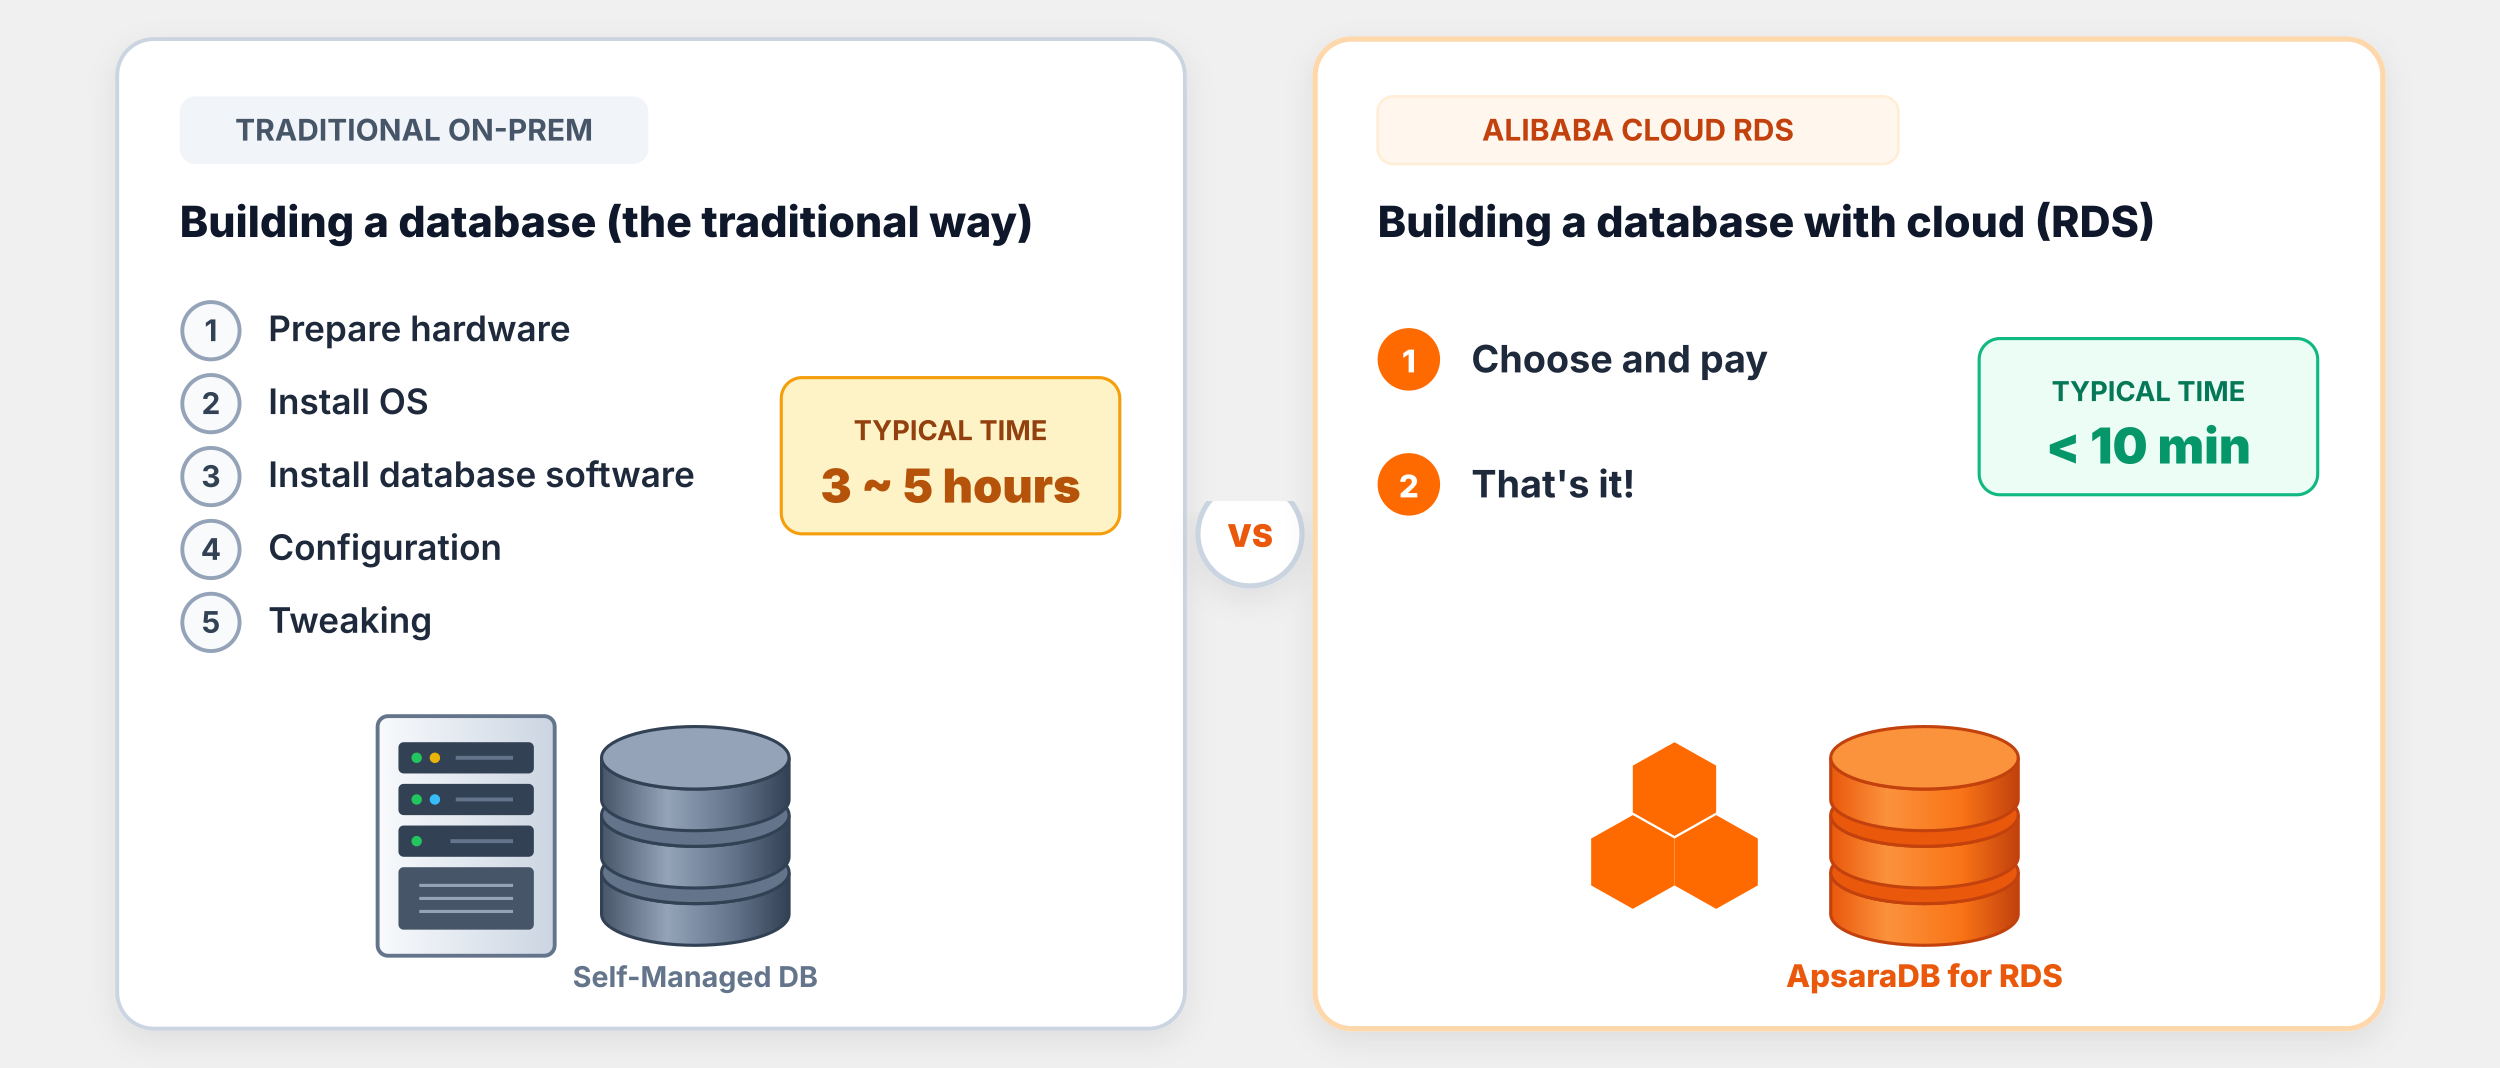
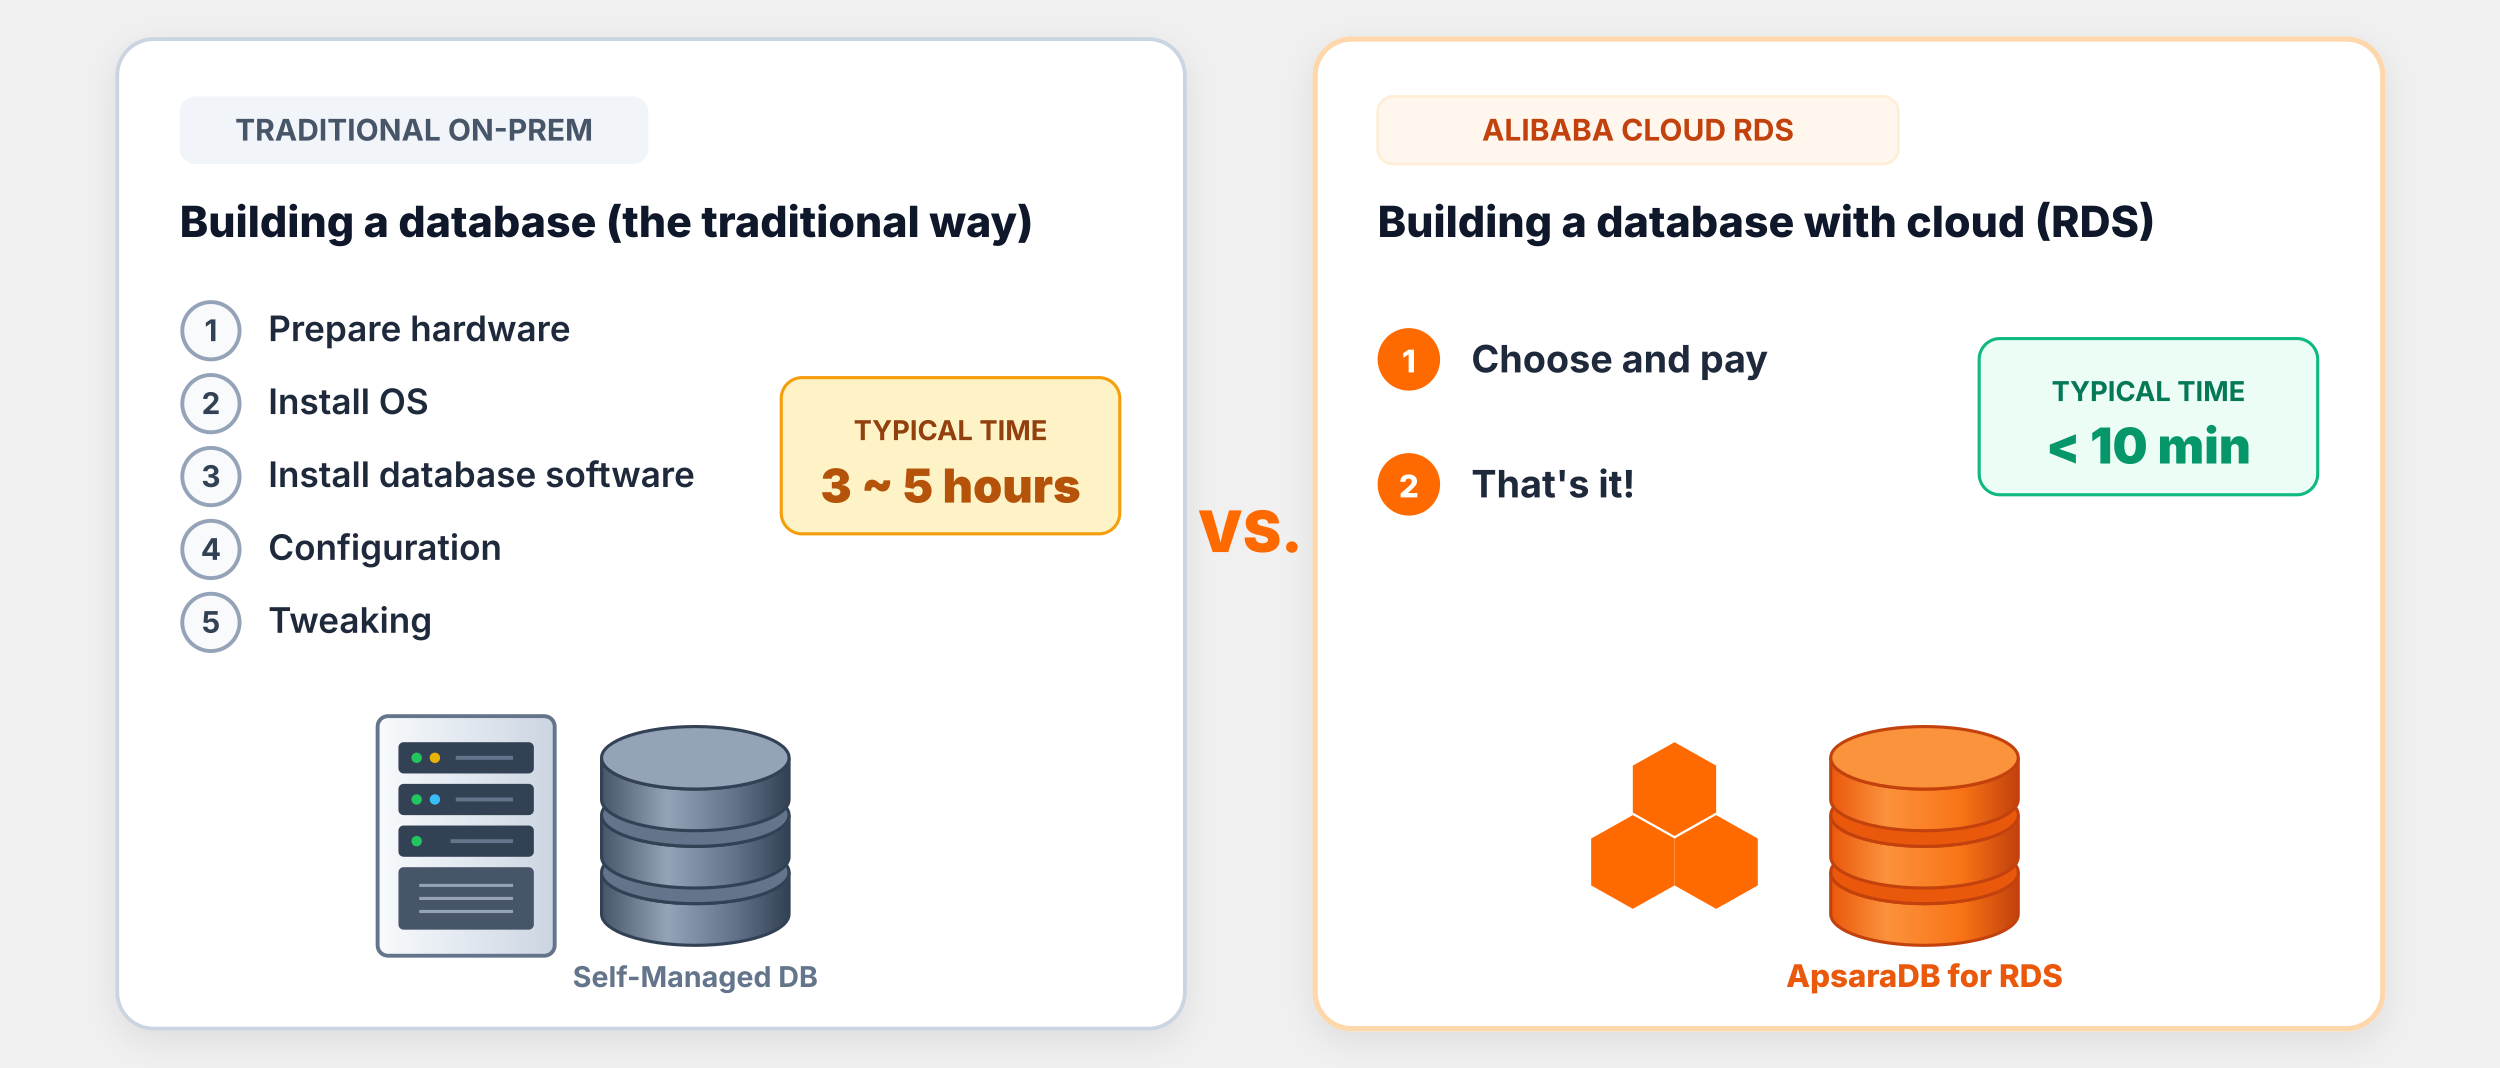
<svg xmlns="http://www.w3.org/2000/svg" viewBox="0 0 960 410" width="100%" height="100%">
  <defs>
    <filter id="card-shadow" x="-4%" y="-3%" width="108%" height="108%" filterUnits="userSpaceOnUse">
      <feDropShadow dx="0" dy="4" stdDeviation="6" flood-color="#0f172a" flood-opacity="0.08" />
    </filter>
    <linearGradient id="grad-trad-cyl" x1="0%" y1="0%" x2="100%" y2="0%">
      <stop offset="0%" stop-color="#475569" />
      <stop offset="35%" stop-color="#94a3b8" />
      <stop offset="70%" stop-color="#64748b" />
      <stop offset="100%" stop-color="#334155" />
    </linearGradient>
    <linearGradient id="grad-rds-cyl" x1="0%" y1="0%" x2="100%" y2="0%">
      <stop offset="0%" stop-color="#ea580c" />
      <stop offset="30%" stop-color="#fb923c" />
      <stop offset="70%" stop-color="#f97316" />
      <stop offset="100%" stop-color="#c2410c" />
    </linearGradient>
    <linearGradient id="server-grad" x1="0%" y1="0%" x2="100%" y2="0%">
      <stop offset="0%" stop-color="#f8fafc" />
      <stop offset="50%" stop-color="#e2e8f0" />
      <stop offset="100%" stop-color="#cbd5e1" />
    </linearGradient>
  </defs>
  <g transform="translate(45, 15)">
    <rect width="410" height="380" rx="14" fill="#ffffff" stroke="#cbd5e1" stroke-width="1.5" filter="url(#card-shadow)" />
    <rect x="24" y="22" width="180" height="26" rx="6" fill="#f1f5f9" />
    <text x="114" y="39" text-anchor="middle" font-family="system-ui, -apple-system, sans-serif" font-size="11.5" font-weight="700" fill="#475569">TRADITIONAL ON-PREM</text>
    <text x="24" y="76" font-family="system-ui, -apple-system, sans-serif" font-size="16.5" font-weight="800" fill="#0f172a">Building a database (the traditional way)</text>
    <g transform="translate(24, 98)">
      <circle cx="12" cy="14" r="11" fill="#f8fafc" stroke="#94a3b8" stroke-width="1.5" />
      <text x="12" y="18" text-anchor="middle" font-family="system-ui, -apple-system, sans-serif" font-size="11.5" font-weight="700" fill="#334155">1</text>
      <text x="34" y="18" font-family="system-ui, -apple-system, sans-serif" font-size="13.5" font-weight="600" fill="#1e293b">Prepare hardware</text>
      <circle cx="12" cy="42" r="11" fill="#f8fafc" stroke="#94a3b8" stroke-width="1.5" />
      <text x="12" y="46" text-anchor="middle" font-family="system-ui, -apple-system, sans-serif" font-size="11.5" font-weight="700" fill="#334155">2</text>
      <text x="34" y="46" font-family="system-ui, -apple-system, sans-serif" font-size="13.5" font-weight="600" fill="#1e293b">Install OS</text>
      <circle cx="12" cy="70" r="11" fill="#f8fafc" stroke="#94a3b8" stroke-width="1.5" />
      <text x="12" y="74" text-anchor="middle" font-family="system-ui, -apple-system, sans-serif" font-size="11.5" font-weight="700" fill="#334155">3</text>
      <text x="34" y="74" font-family="system-ui, -apple-system, sans-serif" font-size="13.5" font-weight="600" fill="#1e293b">Install database software</text>
      <circle cx="12" cy="98" r="11" fill="#f8fafc" stroke="#94a3b8" stroke-width="1.5" />
      <text x="12" y="102" text-anchor="middle" font-family="system-ui, -apple-system, sans-serif" font-size="11.5" font-weight="700" fill="#334155">4</text>
      <text x="34" y="102" font-family="system-ui, -apple-system, sans-serif" font-size="13.5" font-weight="600" fill="#1e293b">Configuration</text>
      <circle cx="12" cy="126" r="11" fill="#f8fafc" stroke="#94a3b8" stroke-width="1.5" />
      <text x="12" y="130" text-anchor="middle" font-family="system-ui, -apple-system, sans-serif" font-size="11.5" font-weight="700" fill="#334155">5</text>
      <text x="34" y="130" font-family="system-ui, -apple-system, sans-serif" font-size="13.5" font-weight="600" fill="#1e293b">Tweaking</text>
    </g>
    <g transform="translate(255, 130)">
      <rect width="130" height="60" rx="8" fill="#fef3c7" stroke="#f59e0b" stroke-width="1.2" />
      <text x="65" y="24" text-anchor="middle" font-family="system-ui, -apple-system, sans-serif" font-size="10.5" font-weight="700" fill="#92400e">TYPICAL TIME</text>
      <text x="65" y="48" text-anchor="middle" font-family="system-ui, -apple-system, sans-serif" font-size="18" font-weight="900" fill="#b45309">3 ~ 5 hours</text>
    </g>
    <g transform="translate(100, 260)">
      <rect x="0" y="0" width="68" height="92" rx="4" fill="url(#server-grad)" stroke="#64748b" stroke-width="1.5" />
      <rect x="8" y="10" width="52" height="12" rx="2" fill="#334155" />
      <circle cx="15" cy="16" r="2" fill="#22c55e" />
      <circle cx="22" cy="16" r="2" fill="#eab308" />
      <line x1="30" y1="16" x2="52" y2="16" stroke="#64748b" stroke-width="1.5" />
      <rect x="8" y="26" width="52" height="12" rx="2" fill="#334155" />
      <circle cx="15" cy="32" r="2" fill="#22c55e" />
      <circle cx="22" cy="32" r="2" fill="#38bdf8" />
      <line x1="30" y1="32" x2="52" y2="32" stroke="#64748b" stroke-width="1.5" />
      <rect x="8" y="42" width="52" height="12" rx="2" fill="#334155" />
      <circle cx="15" cy="48" r="2" fill="#22c55e" />
      <line x1="28" y1="48" x2="52" y2="48" stroke="#64748b" stroke-width="1.5" />
      <rect x="8" y="58" width="52" height="24" rx="2" fill="#475569" />
      <line x1="16" y1="65" x2="52" y2="65" stroke="#94a3b8" stroke-width="1.2" />
      <line x1="16" y1="70" x2="52" y2="70" stroke="#94a3b8" stroke-width="1.2" />
      <line x1="16" y1="75" x2="52" y2="75" stroke="#94a3b8" stroke-width="1.2" />
      <g transform="translate(86, 6)">
        <path d="M 0 54 A 36 12 0 0 0 72 54 L 72 70 A 36 12 0 0 1 0 70 Z" fill="url(#grad-trad-cyl)" stroke="#334155" stroke-width="1.2" />
        <ellipse cx="36" cy="54" rx="36" ry="12" fill="#64748b" stroke="#334155" stroke-width="1.2" />
        <path d="M 0 32 A 36 12 0 0 0 72 32 L 72 48 A 36 12 0 0 1 0 48 Z" fill="url(#grad-trad-cyl)" stroke="#334155" stroke-width="1.2" />
        <ellipse cx="36" cy="32" rx="36" ry="12" fill="#64748b" stroke="#334155" stroke-width="1.2" />
        <path d="M 0 10 A 36 12 0 0 0 72 10 L 72 26 A 36 12 0 0 1 0 26 Z" fill="url(#grad-trad-cyl)" stroke="#334155" stroke-width="1.2" />
        <ellipse cx="36" cy="10" rx="36" ry="12" fill="#94a3b8" stroke="#334155" stroke-width="1.2" />
      </g>
      <text x="122" y="104" text-anchor="middle" font-family="system-ui, -apple-system, sans-serif" font-size="11" font-weight="700" fill="#64748b">Self-Managed DB</text>
    </g>
  </g>
-   <g transform="translate(480, 205)">
-     <circle cx="0" cy="0" r="20" fill="#ffffff" stroke="#cbd5e1" stroke-width="2" filter="url(#card-shadow)" />
-     <text x="0" y="5" text-anchor="middle" font-family="system-ui, -apple-system, sans-serif" font-size="12" font-weight="900" fill="#ea580c">VS</text>
-   </g>
+   <text x="480" y="212" text-anchor="middle" font-family="system-ui, -apple-system, sans-serif" font-size="22" font-weight="900" fill="#ff6a00">VS.</text>
  <g transform="translate(505, 15)">
    <rect width="410" height="380" rx="14" fill="#ffffff" stroke="#fed7aa" stroke-width="2" filter="url(#card-shadow)" />
    <rect x="24" y="22" width="200" height="26" rx="6" fill="#fff7ed" stroke="#ffedd5" stroke-width="1" />
    <text x="124" y="39" text-anchor="middle" font-family="system-ui, -apple-system, sans-serif" font-size="11.5" font-weight="700" fill="#c2410c">ALIBABA CLOUD RDS</text>
    <text x="24" y="76" font-family="system-ui, -apple-system, sans-serif" font-size="16.5" font-weight="800" fill="#0f172a">Building a database with cloud (RDS)</text>
    <g transform="translate(24, 105)">
      <circle cx="12" cy="18" r="12" fill="#ff6a00" />
      <text x="12" y="23" text-anchor="middle" font-family="system-ui, -apple-system, sans-serif" font-size="12" font-weight="800" fill="#ffffff">1</text>
      <text x="36" y="23" font-family="system-ui, -apple-system, sans-serif" font-size="14.5" font-weight="700" fill="#1e293b">Choose and pay</text>
      <g transform="translate(0, 48)">
        <circle cx="12" cy="18" r="12" fill="#ff6a00" />
        <text x="12" y="23" text-anchor="middle" font-family="system-ui, -apple-system, sans-serif" font-size="12" font-weight="800" fill="#ffffff">2</text>
        <text x="36" y="23" font-family="system-ui, -apple-system, sans-serif" font-size="14.5" font-weight="700" fill="#1e293b">That's it!</text>
      </g>
    </g>
    <g transform="translate(255, 115)">
      <rect width="130" height="60" rx="8" fill="#ecfdf5" stroke="#10b981" stroke-width="1.2" />
      <text x="65" y="24" text-anchor="middle" font-family="system-ui, -apple-system, sans-serif" font-size="10.5" font-weight="700" fill="#047857">TYPICAL TIME</text>
      <text x="65" y="48" text-anchor="middle" font-family="system-ui, -apple-system, sans-serif" font-size="19" font-weight="900" fill="#059669">&lt; 10 min</text>
    </g>
    <g transform="translate(100, 260)">
      <g transform="translate(12, 10)">
        <polygon points="26,0 42,9 42,27 26,36 10,27 10,9" fill="#ff6a00" />
        <polygon points="10,28 26,37 26,55 10,64 -6,55 -6,37" fill="#ff6a00" />
        <polygon points="42,28 58,37 58,55 42,64 26,55 26,37" fill="#ff6a00" />
      </g>
      <g transform="translate(98, 6)">
        <path d="M 0 54 A 36 12 0 0 0 72 54 L 72 70 A 36 12 0 0 1 0 70 Z" fill="url(#grad-rds-cyl)" stroke="#c2410c" stroke-width="1.2" />
        <ellipse cx="36" cy="54" rx="36" ry="12" fill="#ea580c" stroke="#c2410c" stroke-width="1.2" />
        <path d="M 0 32 A 36 12 0 0 0 72 32 L 72 48 A 36 12 0 0 1 0 48 Z" fill="url(#grad-rds-cyl)" stroke="#c2410c" stroke-width="1.2" />
        <ellipse cx="36" cy="32" rx="36" ry="12" fill="#ea580c" stroke="#c2410c" stroke-width="1.2" />
        <path d="M 0 10 A 36 12 0 0 0 72 10 L 72 26 A 36 12 0 0 1 0 26 Z" fill="url(#grad-rds-cyl)" stroke="#c2410c" stroke-width="1.2" />
        <ellipse cx="36" cy="10" rx="36" ry="12" fill="#fb923c" stroke="#c2410c" stroke-width="1.2" />
      </g>
      <text x="134" y="104" text-anchor="middle" font-family="system-ui, -apple-system, sans-serif" font-size="12" font-weight="800" fill="#ea580c">ApsaraDB for RDS</text>
    </g>
  </g>
</svg>
